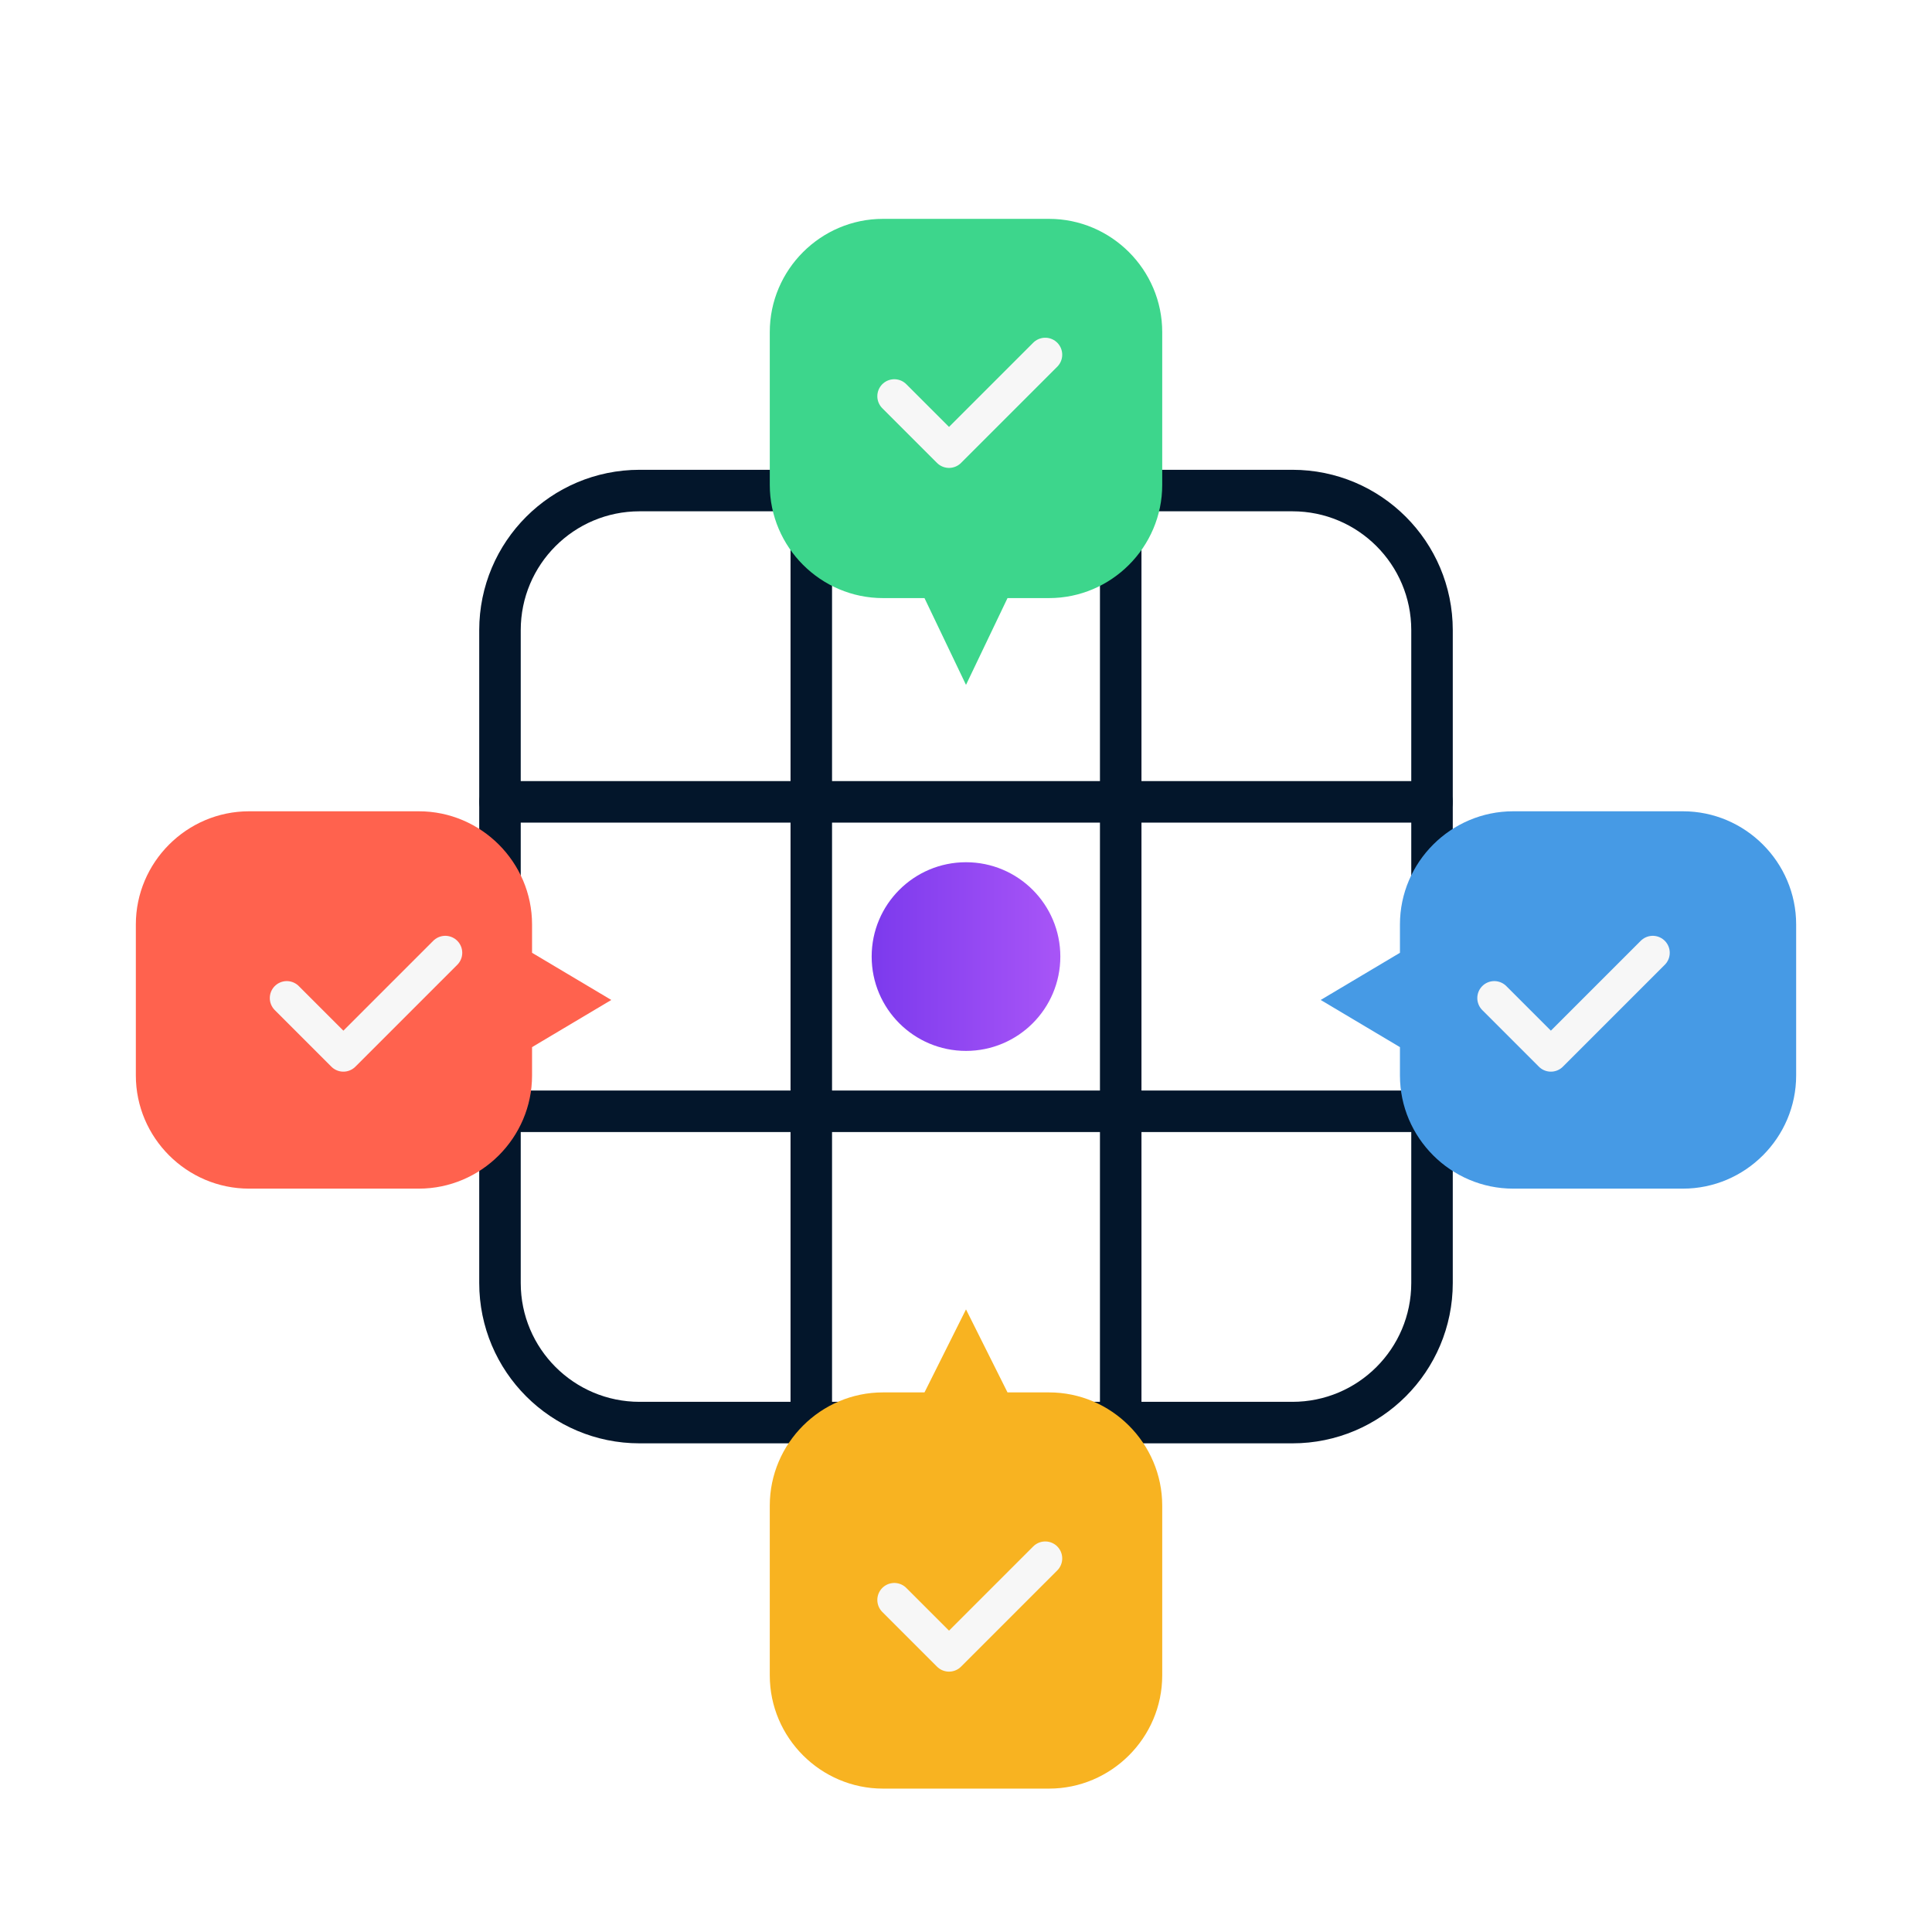
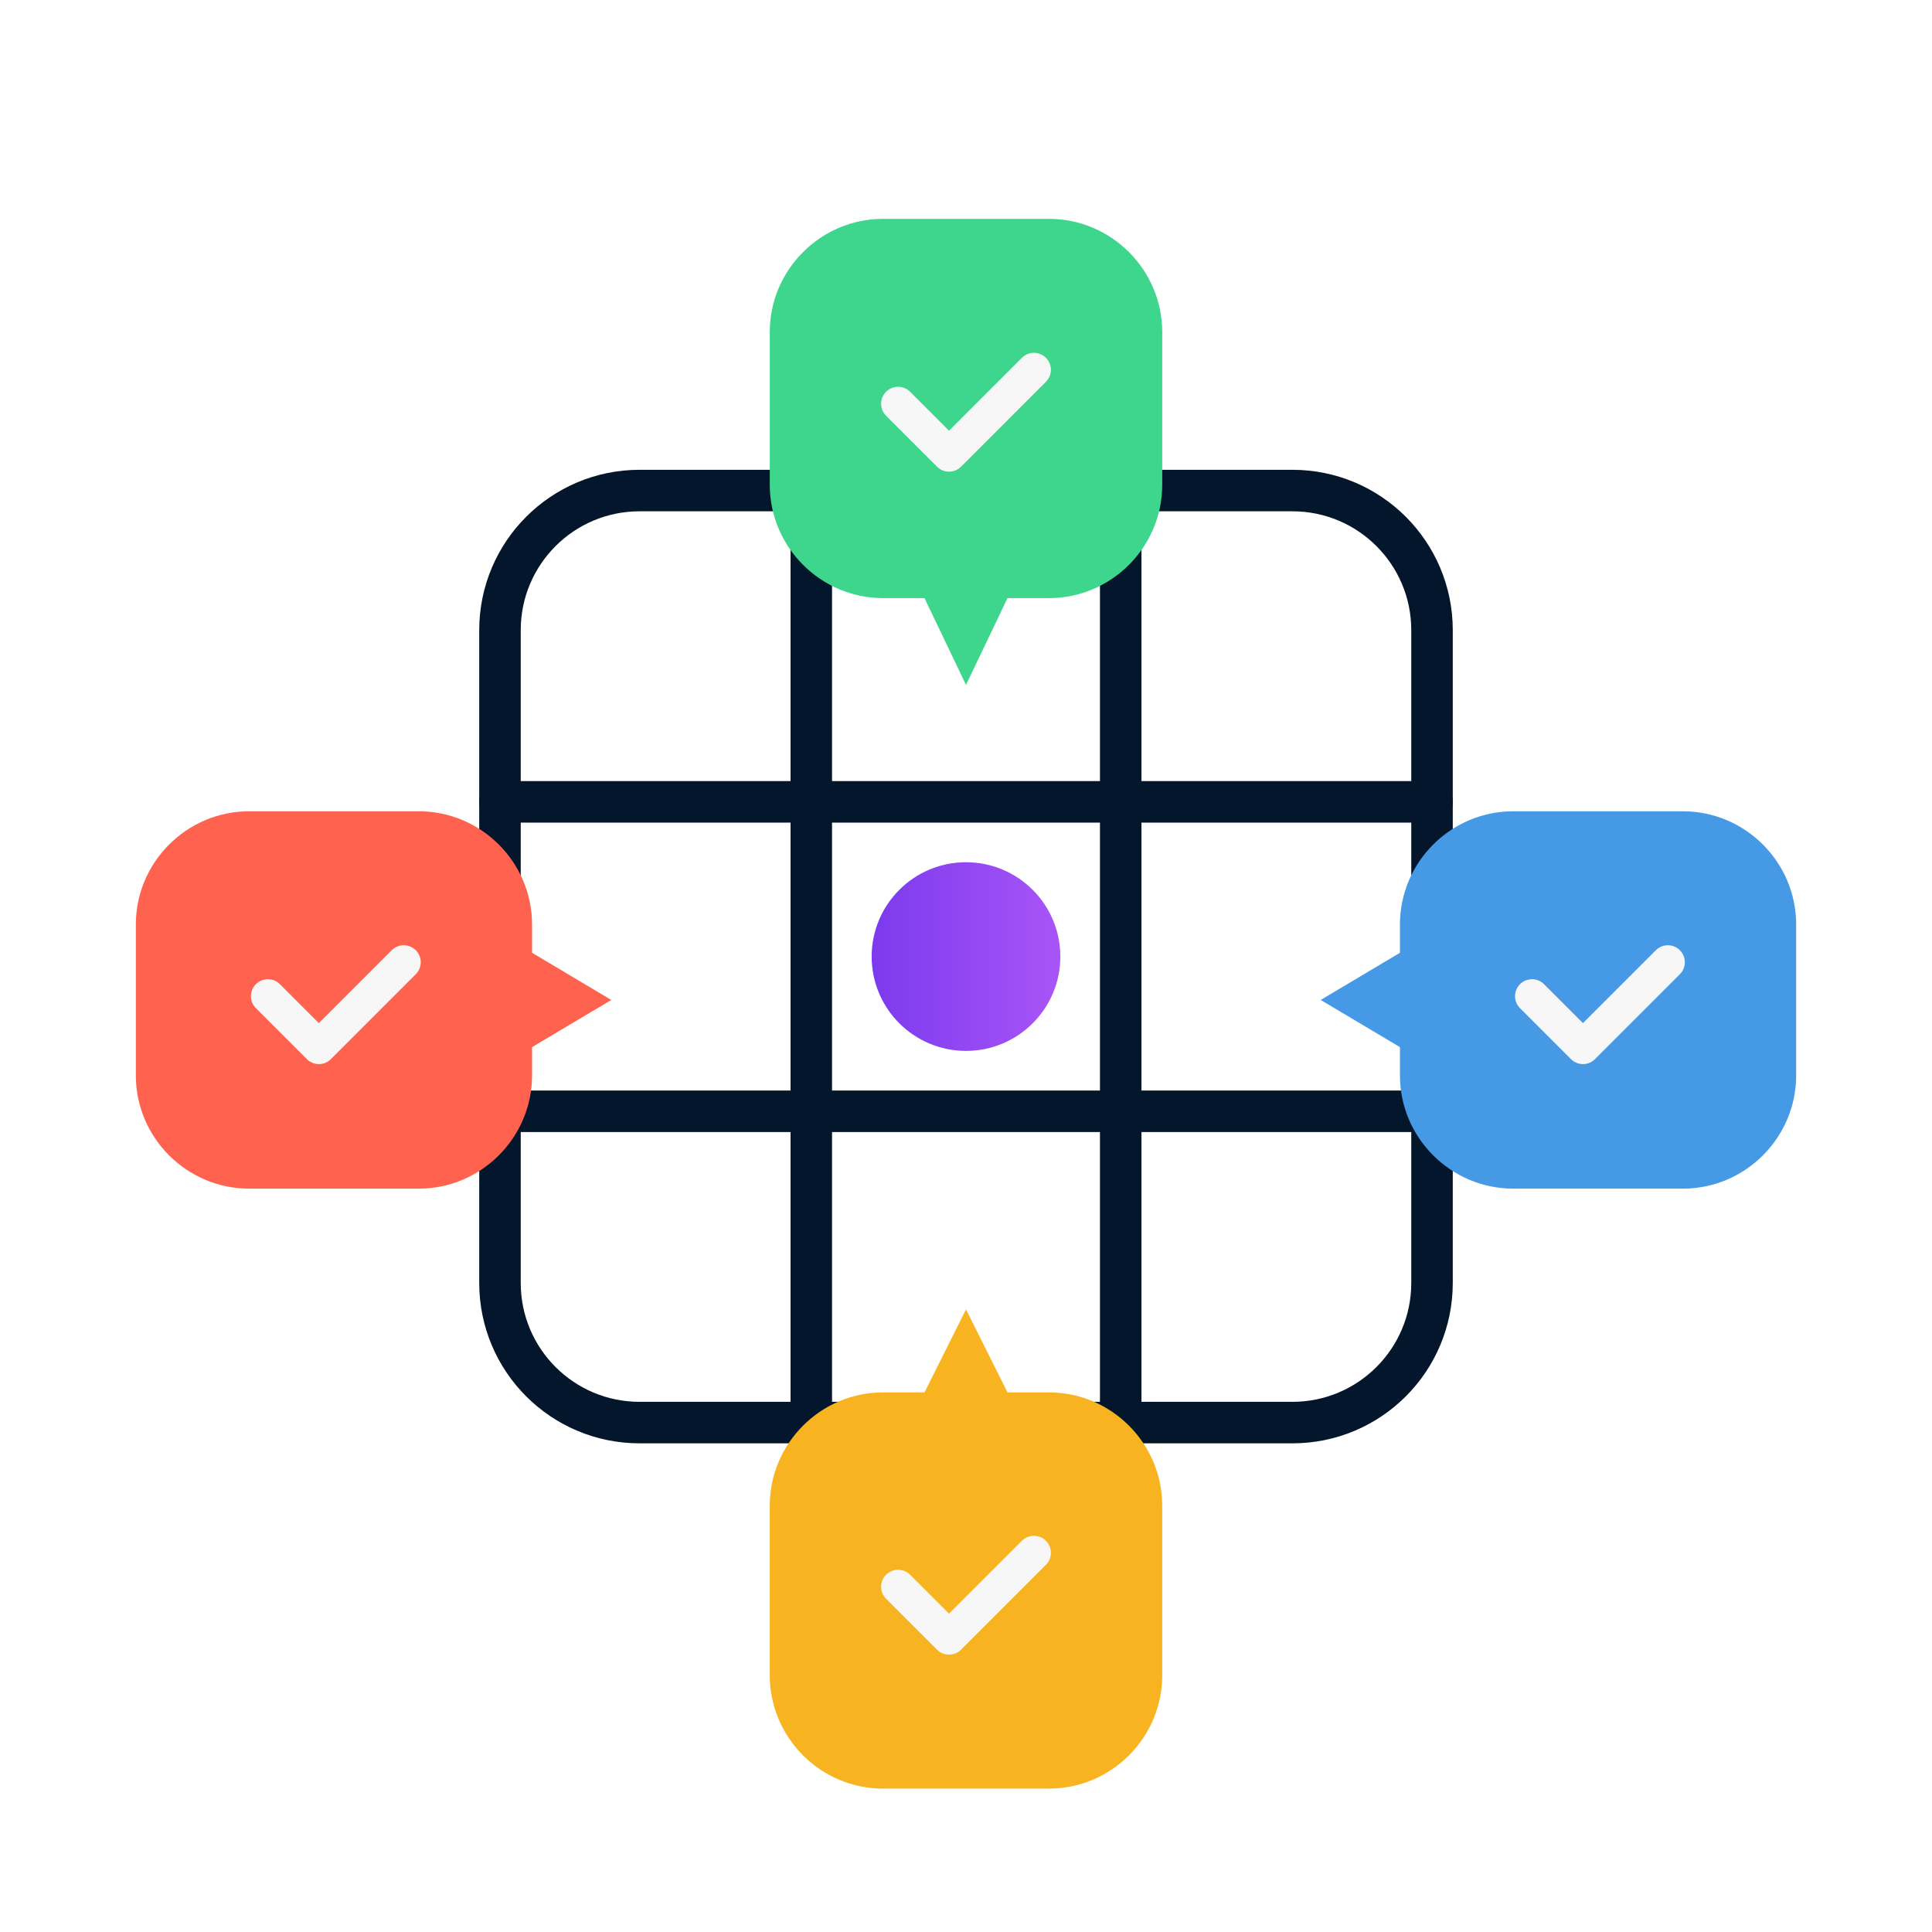
<svg xmlns="http://www.w3.org/2000/svg" width="1024" height="1024" viewBox="0 0 1024 1024">
  <defs>
    <linearGradient id="purpleGrad" x1="0%" y1="0%" x2="100%" y2="0%">
      <stop offset="0%" stop-color="#7C3AED" />
      <stop offset="100%" stop-color="#A855F7" />
    </linearGradient>
    <style>
      .grid { fill: none; stroke: #03162B; stroke-width: 22; stroke-linecap: round; stroke-linejoin: round; }
      .check { fill: none; stroke: #F7F7F7; stroke-width: 18; stroke-linecap: round; stroke-linejoin: round; }
    </style>
  </defs>
  <rect class="grid" x="265" y="260" width="494" height="494" rx="74" ry="74" />
  <line class="grid" x1="430" y1="260" x2="430" y2="754" />
  <line class="grid" x1="594" y1="260" x2="594" y2="754" />
  <line class="grid" x1="265" y1="425" x2="759" y2="425" />
  <line class="grid" x1="265" y1="589" x2="759" y2="589" />
  <circle cx="512" cy="507" r="50" fill="url(#purpleGrad)" />
  <path d="M468 116            H556            C589 116 616 143 616 176            V257            C616 290 589 317 556 317            H534            L512 363            L490 317            H468            C435 317 408 290 408 257            V176            C408 143 435 116 468 116Z" fill="#3DD68C" />
-   <path class="check" d="M474 210 L503 239 L554 188" />
+   <path class="check" d="M476 214 L503 241 L548 196" />
  <path d="M132 430            H222            C255 430 282 457 282 490            V505            L324 530            L282 555            V570            C282 603 255 630 222 630            H132            C99 630 72 603 72 570            V490            C72 457 99 430 132 430Z" fill="#FF624E" />
-   <path class="check" d="M152 529 L182 559 L236 505" />
+   <path class="check" d="M142 528 L169 555 L214 510" />
  <path d="M802 430            H892            C925 430 952 457 952 490            V570            C952 603 925 630 892 630            H802            C769 630 742 603 742 570            V555            L700 530            L742 505            V490            C742 457 769 430 802 430Z" fill="#469AE5" />
-   <path class="check" d="M792 529 L822 559 L876 505" />
+   <path class="check" d="M812 528 L839 555 L884 510" />
  <path d="M468 738            H490            L512 694            L534 738            H556            C589 738 616 765 616 798            V888            C616 921 589 948 556 948            H468            C435 948 408 921 408 888            V798            C408 765 435 738 468 738Z" fill="#F8B321" />
-   <path class="check" d="M474 848 L503 877 L554 826" />
+   <path class="check" d="M476 841 L503 868 L548 823" />
</svg>
